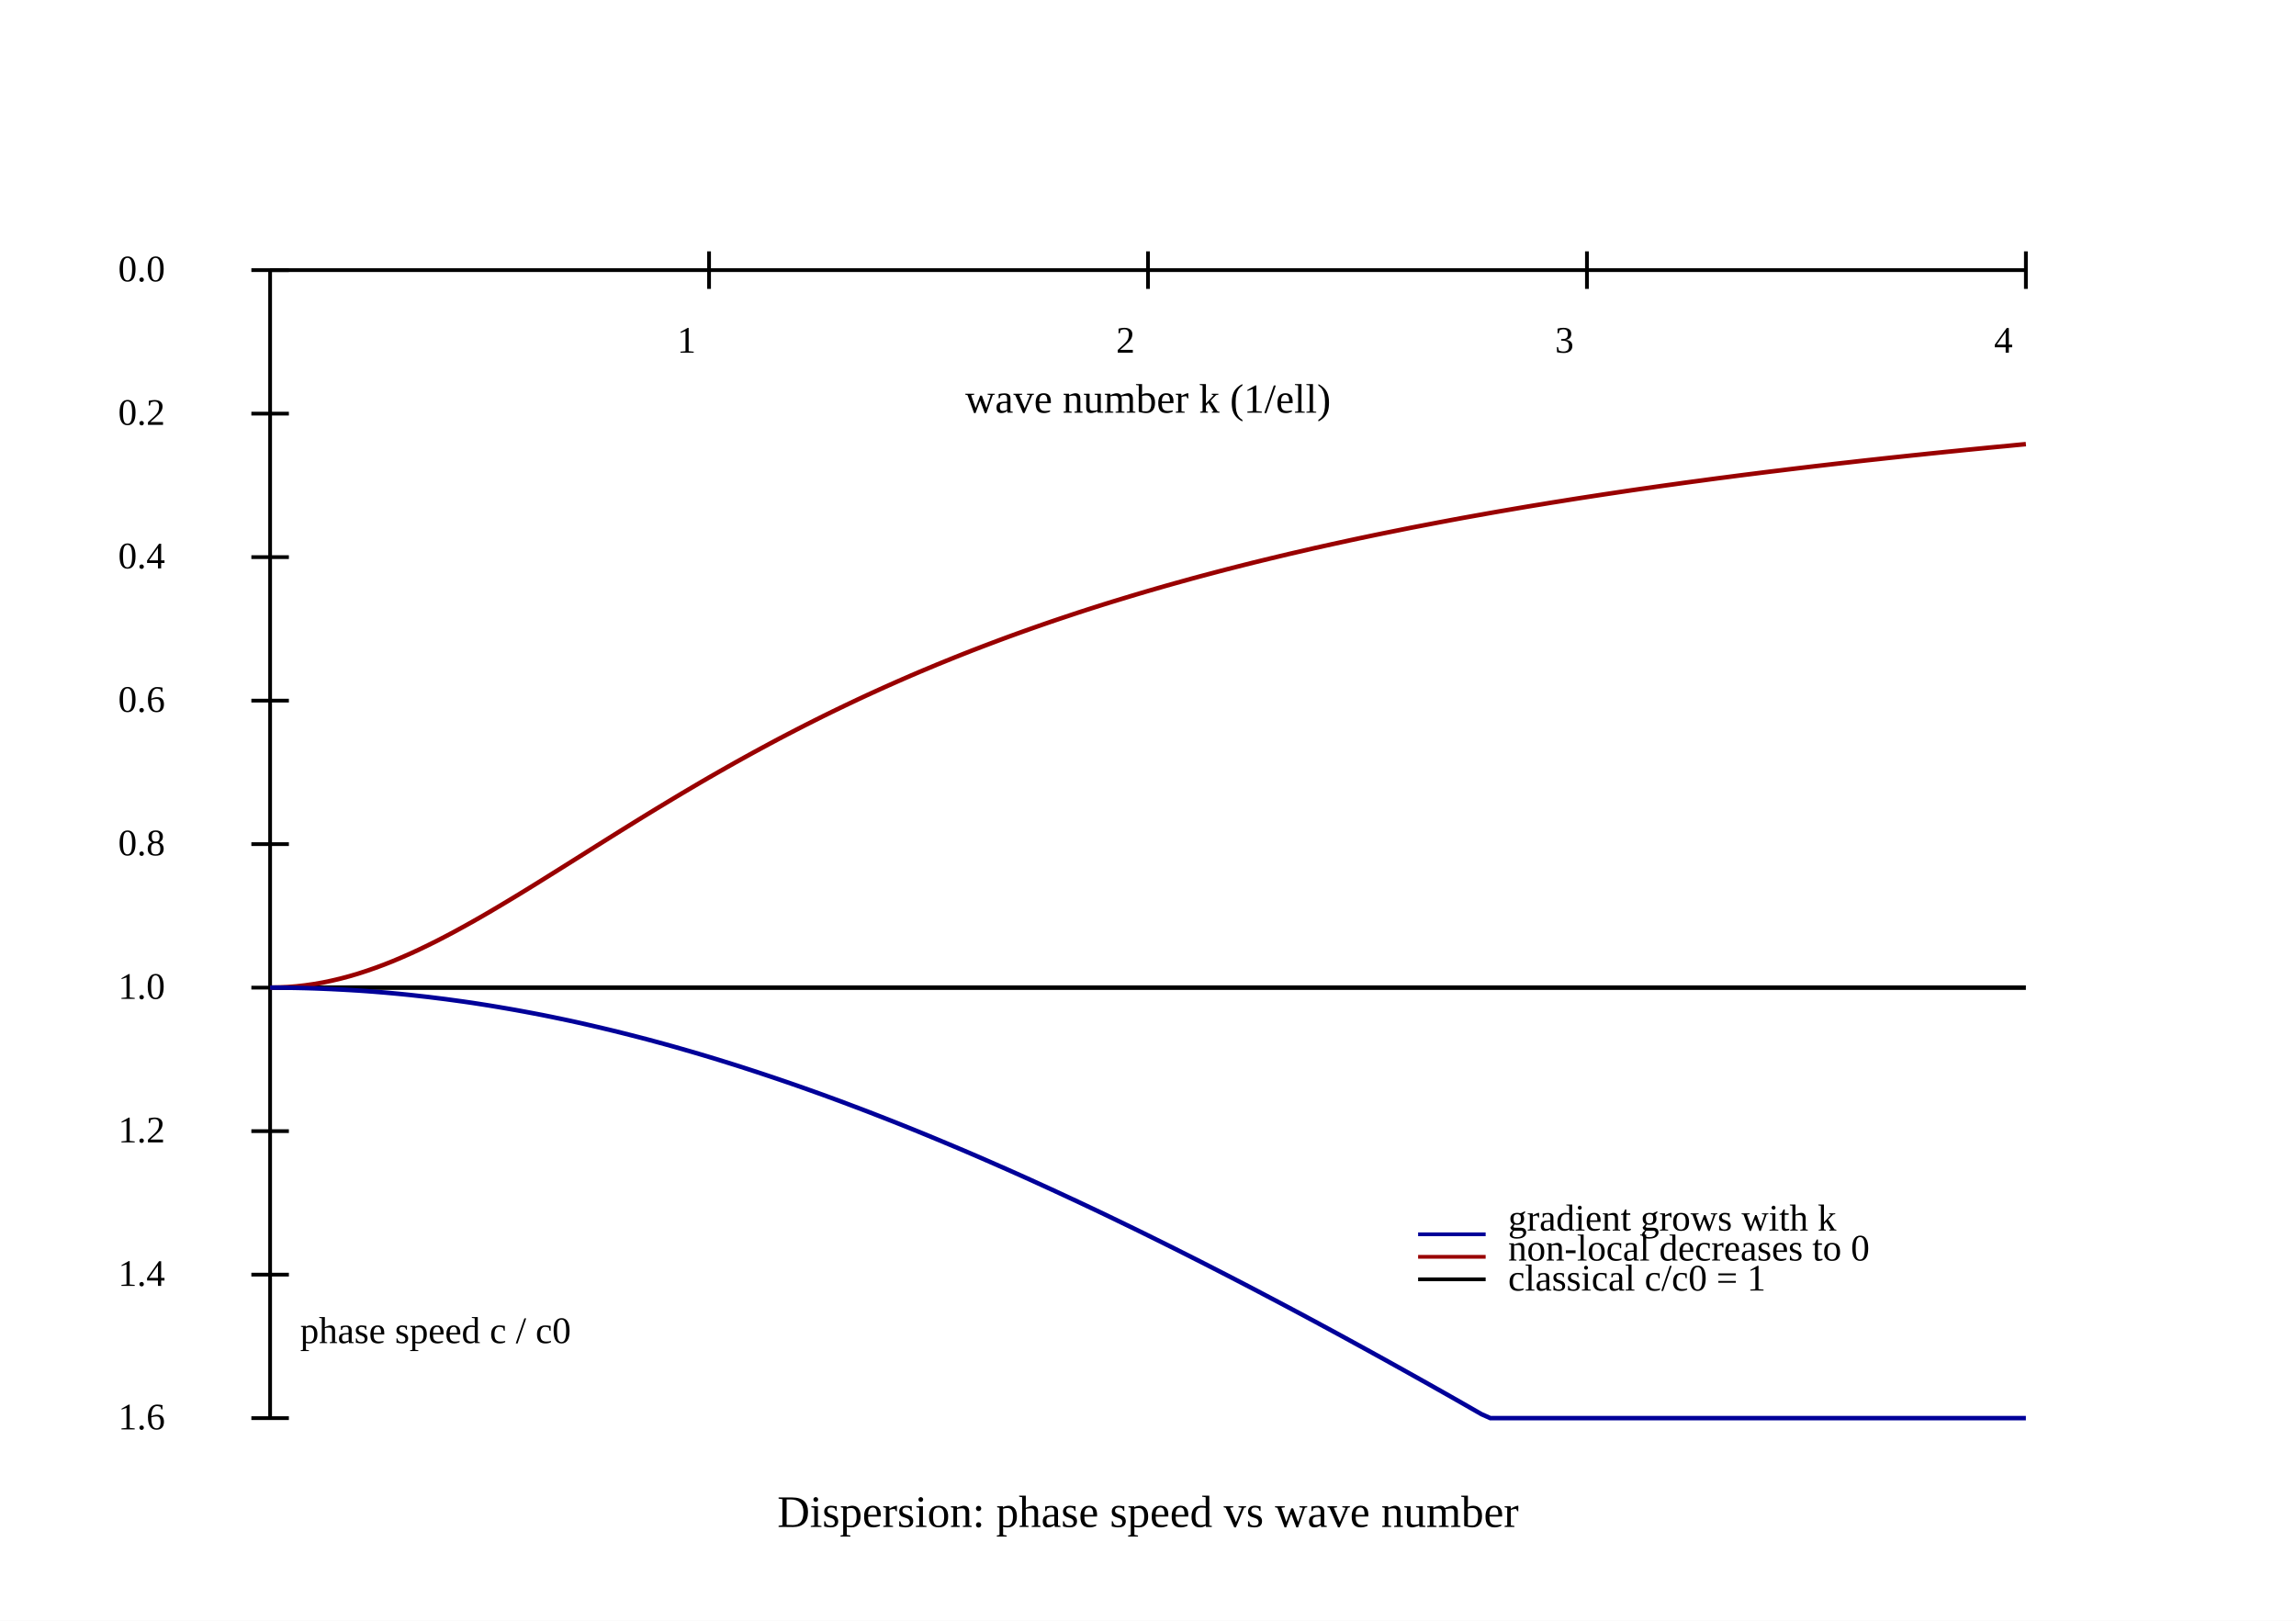
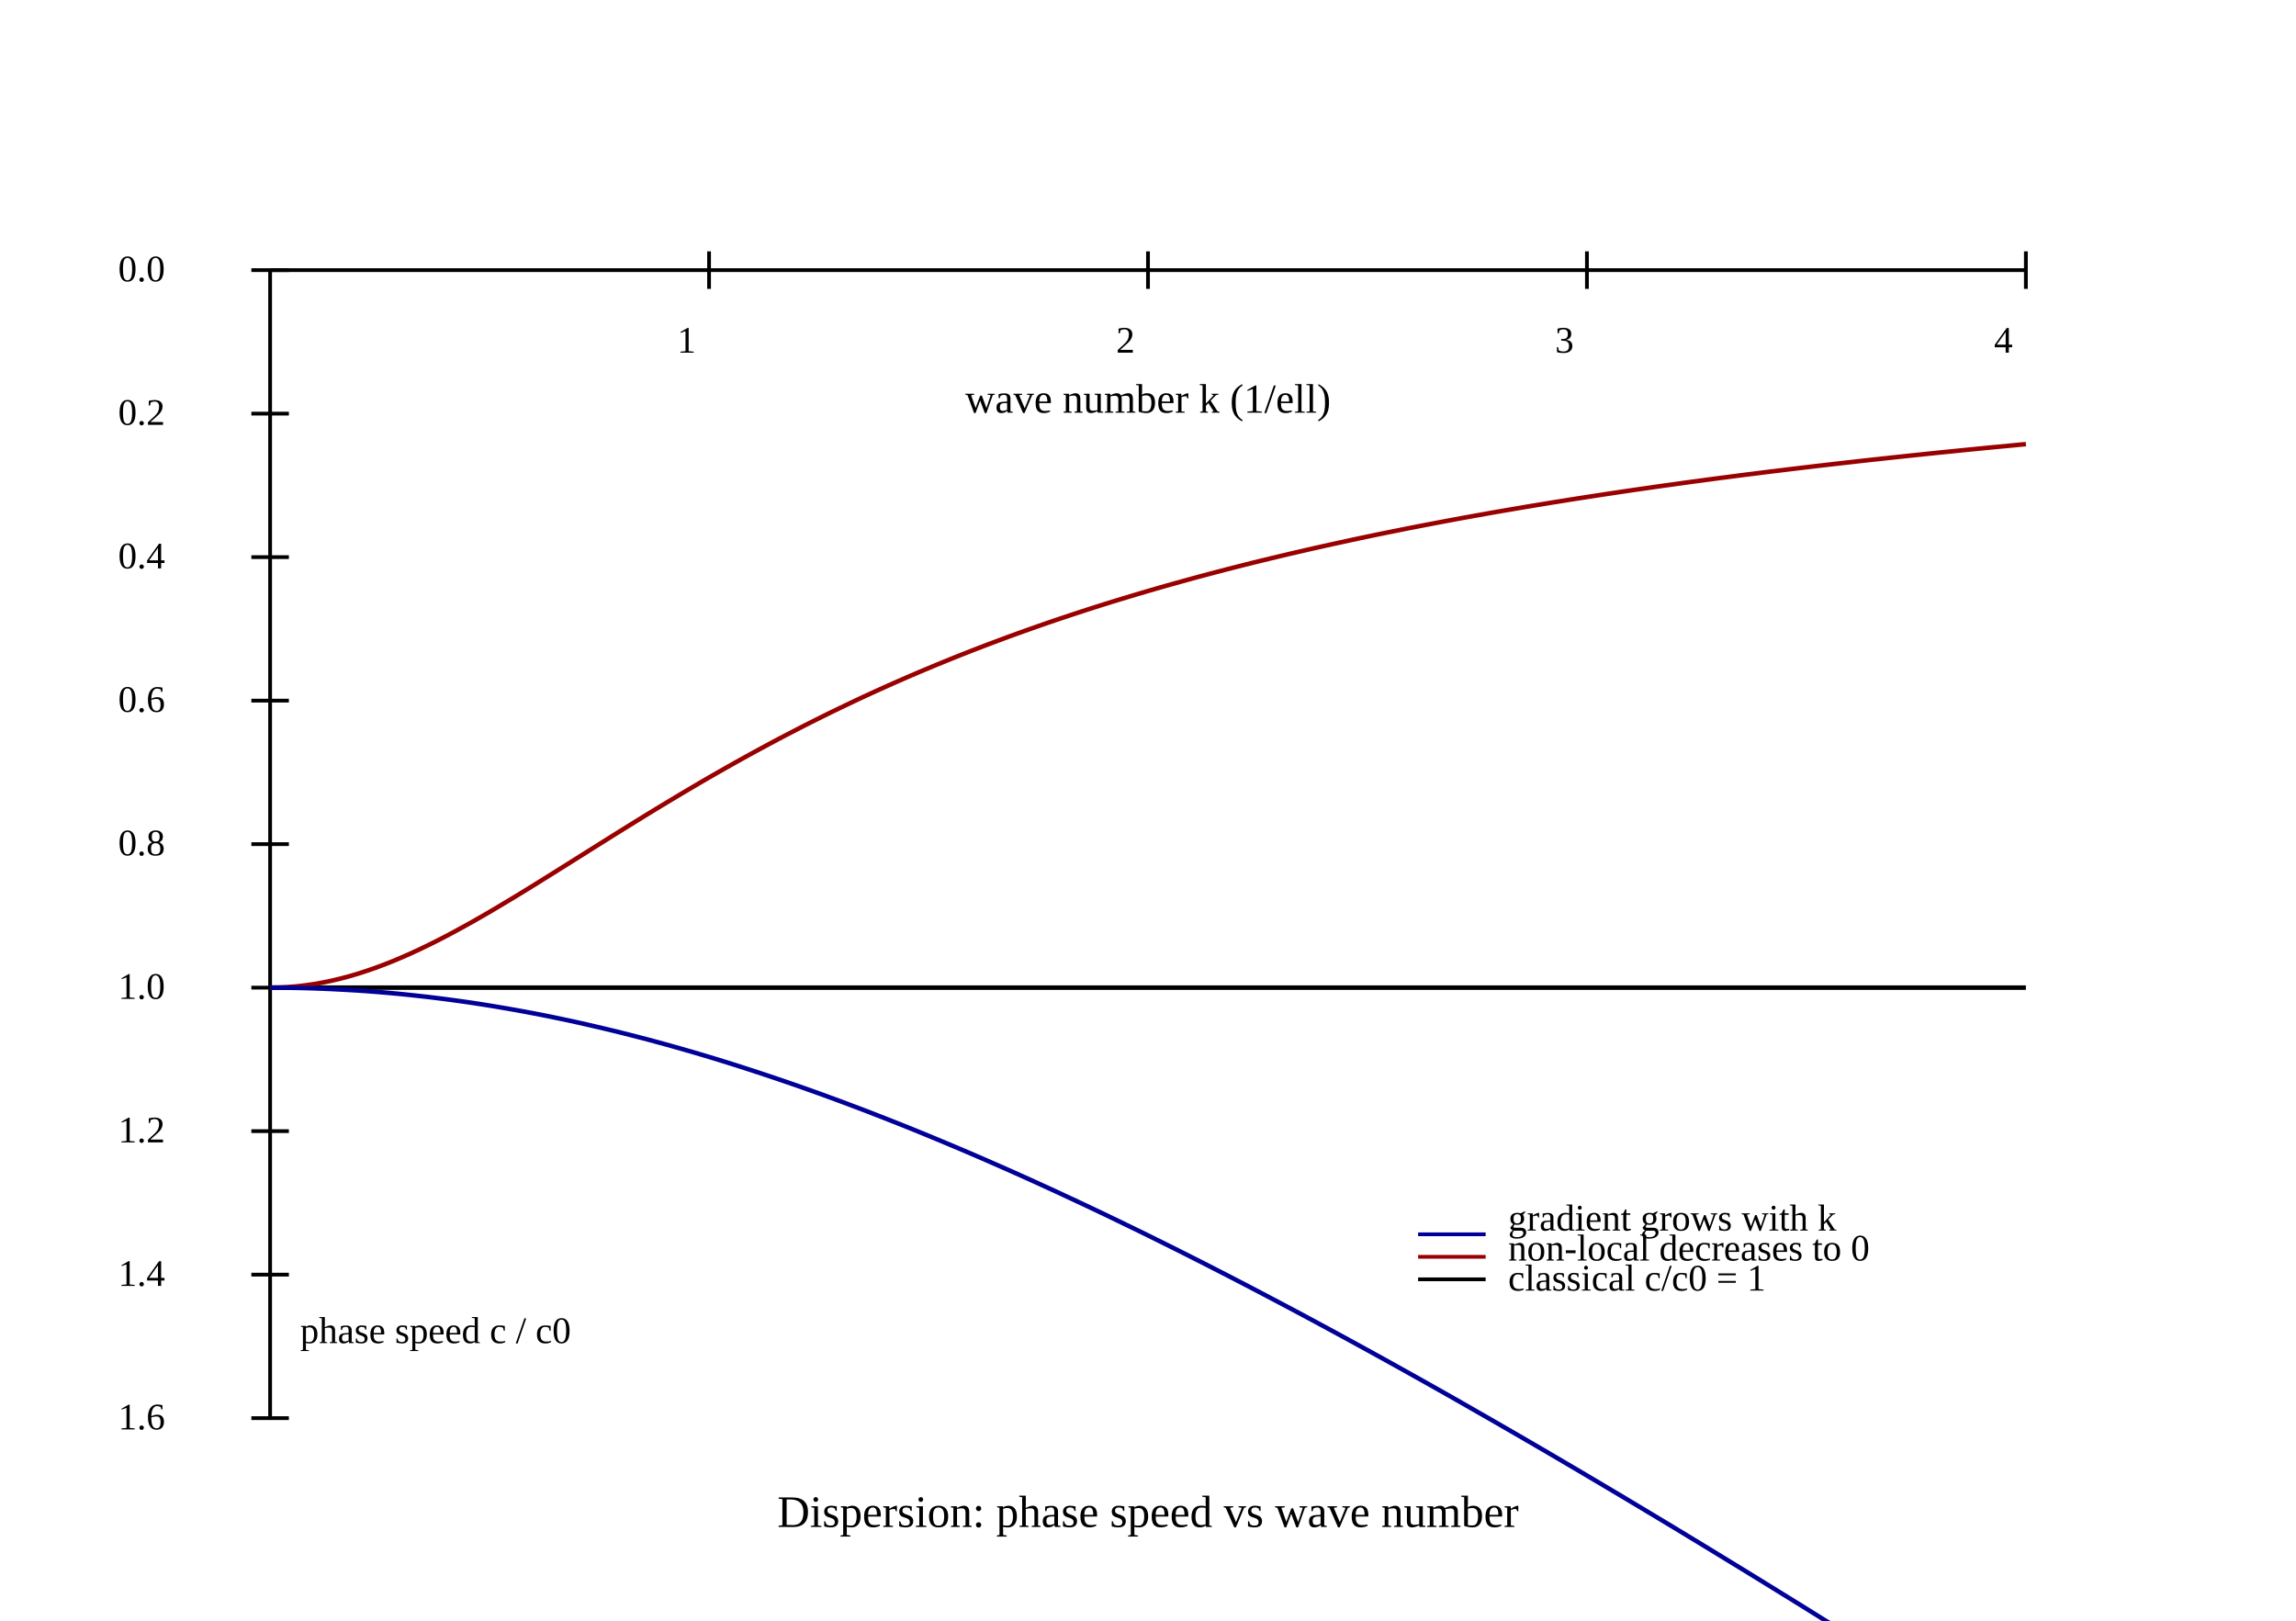
<svg xmlns="http://www.w3.org/2000/svg" width="612.0" height="432.0" viewBox="0 0 612.0 432.0">
  <rect width="612.0" height="432.0" fill="white" />
  <line x1="72.0" y1="72.0" x2="540.0" y2="72.0" stroke="black" stroke-width="1" />
  <line x1="72.0" y1="72.0" x2="72.0" y2="378.0" stroke="black" stroke-width="1" />
  <line x1="189.0" y1="67.0" x2="189.0" y2="77.0" stroke="black" stroke-width="1" />
  <text x="183.0" y="94.0" font-size="10" text-anchor="middle">1</text>
  <line x1="306.0" y1="67.0" x2="306.0" y2="77.0" stroke="black" stroke-width="1" />
  <text x="300.0" y="94.0" font-size="10" text-anchor="middle">2</text>
  <line x1="423.0" y1="67.0" x2="423.0" y2="77.0" stroke="black" stroke-width="1" />
  <text x="417.0" y="94.0" font-size="10" text-anchor="middle">3</text>
  <line x1="540.0" y1="67.0" x2="540.0" y2="77.0" stroke="black" stroke-width="1" />
  <text x="534.0" y="94.0" font-size="10" text-anchor="middle">4</text>
  <line x1="67.0" y1="72.0" x2="77.0" y2="72.0" stroke="black" stroke-width="1" />
  <text x="44.0" y="75.0" font-size="10" text-anchor="end">0.0</text>
  <line x1="67.0" y1="110.25" x2="77.0" y2="110.25" stroke="black" stroke-width="1" />
  <text x="44.0" y="113.25" font-size="10" text-anchor="end">0.2</text>
  <line x1="67.0" y1="148.5" x2="77.0" y2="148.5" stroke="black" stroke-width="1" />
  <text x="44.0" y="151.5" font-size="10" text-anchor="end">0.4</text>
  <line x1="67.0" y1="186.75" x2="77.0" y2="186.75" stroke="black" stroke-width="1" />
  <text x="44.0" y="189.75" font-size="10" text-anchor="end">0.6</text>
  <line x1="67.0" y1="225.0" x2="77.0" y2="225.0" stroke="black" stroke-width="1" />
  <text x="44.0" y="228.0" font-size="10" text-anchor="end">0.8</text>
  <line x1="67.0" y1="263.25" x2="77.0" y2="263.25" stroke="black" stroke-width="1" />
  <text x="44.0" y="266.25" font-size="10" text-anchor="end">1.0</text>
  <line x1="67.0" y1="301.5" x2="77.0" y2="301.5" stroke="black" stroke-width="1" />
  <text x="44.0" y="304.5" font-size="10" text-anchor="end">1.2</text>
  <line x1="67.0" y1="339.75" x2="77.0" y2="339.75" stroke="black" stroke-width="1" />
  <text x="44.0" y="342.75" font-size="10" text-anchor="end">1.4</text>
  <line x1="67.0" y1="378.0" x2="77.0" y2="378.0" stroke="black" stroke-width="1" />
  <text x="44.0" y="381.0" font-size="10" text-anchor="end">1.6</text>
  <text x="306.0" y="110.0" font-size="11" text-anchor="middle">wave number  k  (1/ell)</text>
  <text x="80.0" y="358.0" font-size="10">phase speed  c / c0</text>
  <polyline points="72.00,263.25 74.34,263.25 76.68,263.25 79.02,263.25 81.36,263.25 83.70,263.25 86.04,263.25 88.38,263.25 90.72,263.25 93.06,263.25 95.40,263.25 97.74,263.25 100.08,263.25 102.42,263.25 104.76,263.25 107.10,263.25 109.44,263.25 111.78,263.25 114.12,263.25 116.46,263.25 118.80,263.25 121.14,263.25 123.48,263.25 125.82,263.25 128.16,263.25 130.50,263.25 132.84,263.25 135.18,263.25 137.52,263.25 139.86,263.25 142.20,263.25 144.54,263.25 146.88,263.25 149.22,263.25 151.56,263.25 153.90,263.25 156.24,263.25 158.58,263.25 160.92,263.25 163.26,263.25 165.60,263.25 167.94,263.25 170.28,263.25 172.62,263.25 174.96,263.25 177.30,263.25 179.64,263.25 181.98,263.25 184.32,263.25 186.66,263.25 189.00,263.25 191.34,263.25 193.68,263.25 196.02,263.25 198.36,263.25 200.70,263.25 203.04,263.25 205.38,263.25 207.72,263.25 210.06,263.25 212.40,263.25 214.74,263.25 217.08,263.25 219.42,263.25 221.76,263.25 224.10,263.25 226.44,263.25 228.78,263.25 231.12,263.25 233.46,263.25 235.80,263.25 238.14,263.25 240.48,263.25 242.82,263.25 245.16,263.25 247.50,263.25 249.84,263.25 252.18,263.25 254.52,263.25 256.86,263.25 259.20,263.25 261.54,263.25 263.88,263.25 266.22,263.25 268.56,263.25 270.90,263.25 273.24,263.25 275.58,263.25 277.92,263.25 280.26,263.25 282.60,263.25 284.94,263.25 287.28,263.25 289.62,263.25 291.96,263.25 294.30,263.25 296.64,263.25 298.98,263.25 301.32,263.25 303.66,263.25 306.00,263.25 308.34,263.25 310.68,263.25 313.02,263.25 315.36,263.25 317.70,263.25 320.04,263.25 322.38,263.25 324.72,263.25 327.06,263.25 329.40,263.25 331.74,263.25 334.08,263.25 336.42,263.25 338.76,263.25 341.10,263.25 343.44,263.25 345.78,263.25 348.12,263.25 350.46,263.25 352.80,263.25 355.14,263.25 357.48,263.25 359.82,263.25 362.16,263.25 364.50,263.25 366.84,263.25 369.18,263.25 371.52,263.25 373.86,263.25 376.20,263.25 378.54,263.25 380.88,263.25 383.22,263.25 385.56,263.25 387.90,263.25 390.24,263.25 392.58,263.25 394.92,263.25 397.26,263.25 399.60,263.25 401.94,263.25 404.28,263.25 406.62,263.25 408.96,263.25 411.30,263.25 413.64,263.25 415.98,263.25 418.32,263.25 420.66,263.25 423.00,263.25 425.34,263.25 427.68,263.25 430.02,263.25 432.36,263.25 434.70,263.25 437.04,263.25 439.38,263.25 441.72,263.25 444.06,263.25 446.40,263.25 448.74,263.25 451.08,263.25 453.42,263.25 455.76,263.25 458.10,263.25 460.44,263.25 462.78,263.25 465.12,263.25 467.46,263.25 469.80,263.25 472.14,263.25 474.48,263.25 476.82,263.25 479.16,263.25 481.50,263.25 483.84,263.25 486.18,263.25 488.52,263.25 490.86,263.25 493.20,263.25 495.54,263.25 497.88,263.25 500.22,263.25 502.56,263.25 504.90,263.25 507.24,263.25 509.58,263.25 511.92,263.25 514.26,263.25 516.60,263.25 518.94,263.25 521.28,263.25 523.62,263.25 525.96,263.25 528.30,263.25 530.64,263.25 532.98,263.25 535.32,263.25 537.66,263.25 540.00,263.25" fill="none" stroke="black" stroke-width="1.2" />
  <polyline points="72.00,263.25 74.34,263.21 76.68,263.10 79.02,262.91 81.36,262.64 83.70,262.30 86.04,261.89 88.38,261.40 90.72,260.85 93.06,260.23 95.40,259.54 97.74,258.78 100.08,257.97 102.42,257.10 104.76,256.17 107.10,255.18 109.44,254.15 111.78,253.07 114.12,251.94 116.46,250.78 118.80,249.57 121.14,248.33 123.48,247.05 125.82,245.75 128.16,244.42 130.50,243.06 132.84,241.68 135.18,240.28 137.52,238.87 139.86,237.44 142.20,236.00 144.54,234.54 146.88,233.08 149.22,231.62 151.56,230.15 153.90,228.68 156.24,227.21 158.58,225.73 160.92,224.27 163.26,222.80 165.60,221.34 167.94,219.89 170.28,218.44 172.62,217.00 174.96,215.57 177.30,214.16 179.64,212.75 181.98,211.35 184.32,209.97 186.66,208.59 189.00,207.23 191.34,205.89 193.68,204.56 196.02,203.24 198.36,201.94 200.70,200.65 203.04,199.38 205.38,198.12 207.72,196.87 210.06,195.65 212.40,194.44 214.74,193.24 217.08,192.06 219.42,190.89 221.76,189.74 224.10,188.61 226.44,187.49 228.78,186.38 231.12,185.29 233.46,184.22 235.80,183.16 238.14,182.12 240.48,181.09 242.82,180.07 245.16,179.07 247.50,178.09 249.84,177.11 252.18,176.16 254.52,175.21 256.86,174.28 259.20,173.36 261.54,172.46 263.88,171.57 266.22,170.69 268.56,169.82 270.90,168.97 273.24,168.13 275.58,167.30 277.92,166.48 280.26,165.67 282.60,164.88 284.94,164.10 287.28,163.32 289.62,162.56 291.96,161.81 294.30,161.07 296.64,160.34 298.98,159.63 301.32,158.92 303.66,158.22 306.00,157.53 308.34,156.85 310.68,156.18 313.02,155.52 315.36,154.87 317.70,154.22 320.04,153.59 322.38,152.97 324.72,152.35 327.06,151.74 329.40,151.14 331.74,150.55 334.08,149.96 336.42,149.39 338.76,148.82 341.10,148.26 343.44,147.70 345.78,147.16 348.12,146.62 350.46,146.08 352.80,145.56 355.14,145.04 357.48,144.53 359.82,144.02 362.16,143.52 364.50,143.03 366.84,142.54 369.18,142.06 371.52,141.59 373.86,141.12 376.20,140.65 378.54,140.20 380.88,139.75 383.22,139.30 385.56,138.86 387.90,138.42 390.24,137.99 392.58,137.57 394.92,137.15 397.26,136.73 399.60,136.32 401.94,135.92 404.28,135.52 406.62,135.12 408.96,134.73 411.30,134.35 413.64,133.96 415.98,133.59 418.32,133.21 420.66,132.84 423.00,132.48 425.34,132.12 427.68,131.76 430.02,131.41 432.36,131.06 434.70,130.71 437.04,130.37 439.38,130.04 441.72,129.70 444.06,129.37 446.40,129.05 448.74,128.72 451.08,128.40 453.42,128.09 455.76,127.77 458.10,127.46 460.44,127.16 462.78,126.85 465.12,126.55 467.46,126.26 469.80,125.96 472.14,125.67 474.48,125.39 476.82,125.10 479.16,124.82 481.50,124.54 483.84,124.26 486.18,123.99 488.52,123.72 490.86,123.45 493.20,123.19 495.54,122.92 497.88,122.66 500.22,122.41 502.56,122.15 504.90,121.90 507.24,121.65 509.58,121.40 511.92,121.16 514.26,120.91 516.60,120.67 518.94,120.43 521.28,120.20 523.62,119.96 525.96,119.73 528.30,119.50 530.64,119.27 532.98,119.05 535.32,118.83 537.66,118.60 540.00,118.38" fill="none" stroke="rgb(153,0,0)" stroke-width="1.2" />
-   <polyline points="72.00,263.25 74.34,263.26 76.68,263.28 79.02,263.32 81.36,263.37 83.70,263.44 86.04,263.53 88.38,263.63 90.72,263.75 93.06,263.88 95.40,264.02 97.74,264.18 100.08,264.36 102.42,264.55 104.76,264.76 107.10,264.98 109.44,265.22 111.78,265.48 114.12,265.74 116.46,266.03 118.80,266.32 121.14,266.64 123.48,266.96 125.82,267.30 128.16,267.66 130.50,268.03 132.84,268.42 135.18,268.82 137.52,269.23 139.86,269.66 142.20,270.10 144.54,270.55 146.88,271.02 149.22,271.51 151.56,272.00 153.90,272.51 156.24,273.04 158.58,273.58 160.92,274.13 163.26,274.69 165.60,275.27 167.94,275.86 170.28,276.46 172.62,277.07 174.96,277.70 177.30,278.34 179.64,278.99 181.98,279.66 184.32,280.33 186.66,281.02 189.00,281.72 191.34,282.43 193.68,283.16 196.02,283.89 198.36,284.64 200.70,285.40 203.04,286.17 205.38,286.95 207.72,287.74 210.06,288.54 212.40,289.35 214.74,290.18 217.08,291.01 219.42,291.85 221.76,292.71 224.10,293.57 226.44,294.45 228.78,295.33 231.12,296.22 233.46,297.13 235.80,298.04 238.14,298.96 240.48,299.89 242.82,300.83 245.16,301.78 247.50,302.74 249.84,303.71 252.18,304.69 254.52,305.67 256.86,306.66 259.20,307.66 261.54,308.67 263.88,309.69 266.22,310.72 268.56,311.75 270.90,312.79 273.24,313.84 275.58,314.90 277.92,315.97 280.26,317.04 282.60,318.12 284.94,319.21 287.28,320.30 289.62,321.40 291.96,322.51 294.30,323.62 296.64,324.75 298.98,325.88 301.32,327.01 303.66,328.15 306.00,329.30 308.34,330.46 310.68,331.62 313.02,332.78 315.36,333.96 317.70,335.14 320.04,336.32 322.38,337.51 324.72,338.71 327.06,339.91 329.40,341.12 331.74,342.33 334.08,343.55 336.42,344.78 338.76,346.01 341.10,347.24 343.44,348.48 345.78,349.73 348.12,350.98 350.46,352.23 352.80,353.50 355.14,354.76 357.48,356.03 359.82,357.31 362.16,358.59 364.50,359.87 366.84,361.16 369.18,362.45 371.52,363.75 373.86,365.05 376.20,366.36 378.54,367.67 380.88,368.98 383.22,370.30 385.56,371.62 387.90,372.95 390.24,374.28 392.58,375.62 394.92,376.96 397.26,378.00 399.60,378.00 401.94,378.00 404.28,378.00 406.62,378.00 408.96,378.00 411.30,378.00 413.64,378.00 415.98,378.00 418.32,378.00 420.66,378.00 423.00,378.00 425.34,378.00 427.68,378.00 430.02,378.00 432.36,378.00 434.70,378.00 437.04,378.00 439.38,378.00 441.72,378.00 444.06,378.00 446.40,378.00 448.74,378.00 451.08,378.00 453.42,378.00 455.76,378.00 458.10,378.00 460.44,378.00 462.78,378.00 465.12,378.00 467.46,378.00 469.80,378.00 472.14,378.00 474.48,378.00 476.82,378.00 479.16,378.00 481.50,378.00 483.84,378.00 486.18,378.00 488.52,378.00 490.86,378.00 493.20,378.00 495.54,378.00 497.88,378.00 500.22,378.00 502.56,378.00 504.90,378.00 507.24,378.00 509.58,378.00 511.92,378.00 514.26,378.00 516.60,378.00 518.94,378.00 521.28,378.00 523.62,378.00 525.96,378.00 528.30,378.00 530.64,378.00 532.98,378.00 535.32,378.00 537.66,378.00 540.00,378.00" fill="none" stroke="rgb(0,0,153)" stroke-width="1.2" />
+   <polyline points="72.00,263.25 74.34,263.26 76.68,263.28 79.02,263.32 81.36,263.37 83.70,263.44 86.04,263.53 88.38,263.63 90.72,263.75 93.06,263.88 95.40,264.02 97.74,264.18 100.08,264.36 102.42,264.55 104.76,264.76 107.10,264.98 109.44,265.22 111.78,265.48 114.12,265.74 116.46,266.03 118.80,266.32 121.14,266.64 123.48,266.96 125.82,267.30 128.16,267.66 130.50,268.03 132.84,268.42 135.18,268.82 137.52,269.23 139.86,269.66 142.20,270.10 144.54,270.55 146.88,271.02 149.22,271.51 151.56,272.00 153.90,272.51 156.24,273.04 158.58,273.58 160.92,274.13 163.26,274.69 165.60,275.27 167.94,275.86 170.28,276.46 172.62,277.07 174.96,277.70 177.30,278.34 179.64,278.99 181.98,279.66 184.32,280.33 186.66,281.02 189.00,281.72 191.34,282.43 193.68,283.16 196.02,283.89 198.36,284.64 200.70,285.40 203.04,286.17 205.38,286.95 207.72,287.74 210.06,288.54 212.40,289.35 214.74,290.18 217.08,291.01 219.42,291.85 221.76,292.71 224.10,293.57 226.44,294.45 228.78,295.33 231.12,296.22 233.46,297.13 235.80,298.04 238.14,298.96 240.48,299.89 242.82,300.83 245.16,301.78 247.50,302.74 249.84,303.71 252.18,304.69 254.52,305.67 256.86,306.66 259.20,307.66 261.54,308.67 263.88,309.69 266.22,310.72 268.56,311.75 270.90,312.79 273.24,313.84 275.58,314.90 277.92,315.97 280.26,317.04 282.60,318.12 284.94,319.21 287.28,320.30 289.62,321.40 291.96,322.51 294.30,323.62 296.64,324.75 298.98,325.88 301.32,327.01 303.66,328.15 306.00,329.30 308.34,330.46 310.68,331.62 313.02,332.78 315.36,333.96 317.70,335.14 320.04,336.32 322.38,337.51 324.72,338.71 327.06,339.91 329.40,341.12 331.74,342.33 334.08,343.55 336.42,344.78 338.76,346.01 341.10,347.24 343.44,348.48 345.78,349.73 348.12,350.98 350.46,352.23 352.80,353.50 355.14,354.76 357.48,356.03 359.82,357.31 362.16,358.59 364.50,359.87 366.84,361.16 369.18,362.45 371.52,363.75 373.86,365.05 376.20,366.36 378.54,367.67 380.88,368.98 383.22,370.30 385.56,371.62 387.90,372.95 390.24,374.28 392.58,375.62 394.92,376.96 397.26,378.30 399.60,379.65 401.94,381.00 404.28,382.35 406.62,383.71 408.96,385.07 411.30,386.43 413.64,387.80 415.98,389.17 418.32,390.55 420.66,391.92 423.00,393.31 425.34,394.69 427.68,396.08 430.02,397.47 432.36,398.86 434.70,400.26 437.04,401.66 439.38,403.07 441.72,404.47 444.06,405.88 446.40,407.29 448.74,408.71 451.08,410.13 453.42,411.55 455.76,412.97 458.10,414.40 460.44,415.83 462.78,417.26 465.12,418.69 467.46,420.13 469.80,421.57 472.14,423.01 474.48,424.46 476.82,425.90 479.16,427.35 481.50,428.80 483.84,430.26 486.18,431.72 488.52,433.17 490.86,434.64 493.20,436.10 495.54,437.56 497.88,439.03 500.22,440.50 502.56,441.98 504.90,443.45 507.24,444.93 509.58,446.41 511.92,447.89 514.26,449.37 516.60,450.85 518.94,452.34 521.28,453.83 523.62,455.32 525.96,456.81 528.30,458.31 530.64,459.80 532.98,461.30 535.32,462.80 537.66,464.30 540.00,465.81" fill="none" stroke="rgb(0,0,153)" stroke-width="1.2" />
  <line x1="378.0" y1="341.0" x2="396.0" y2="341.0" stroke="black" stroke-width="1" />
  <line x1="378.0" y1="335.0" x2="396.0" y2="335.0" stroke="rgb(153,0,0)" stroke-width="1" />
  <line x1="378.0" y1="329.0" x2="396.0" y2="329.0" stroke="rgb(0,0,153)" stroke-width="1" />
  <text x="402.0" y="344.0" font-size="10">classical  c/c0 = 1</text>
  <text x="402.0" y="336.0" font-size="10">non-local  decreases to 0</text>
  <text x="402.0" y="328.0" font-size="10">gradient   grows with k</text>
  <text x="306.0" y="407.0" font-size="12" text-anchor="middle">Dispersion: phase speed vs wave number</text>
</svg>
